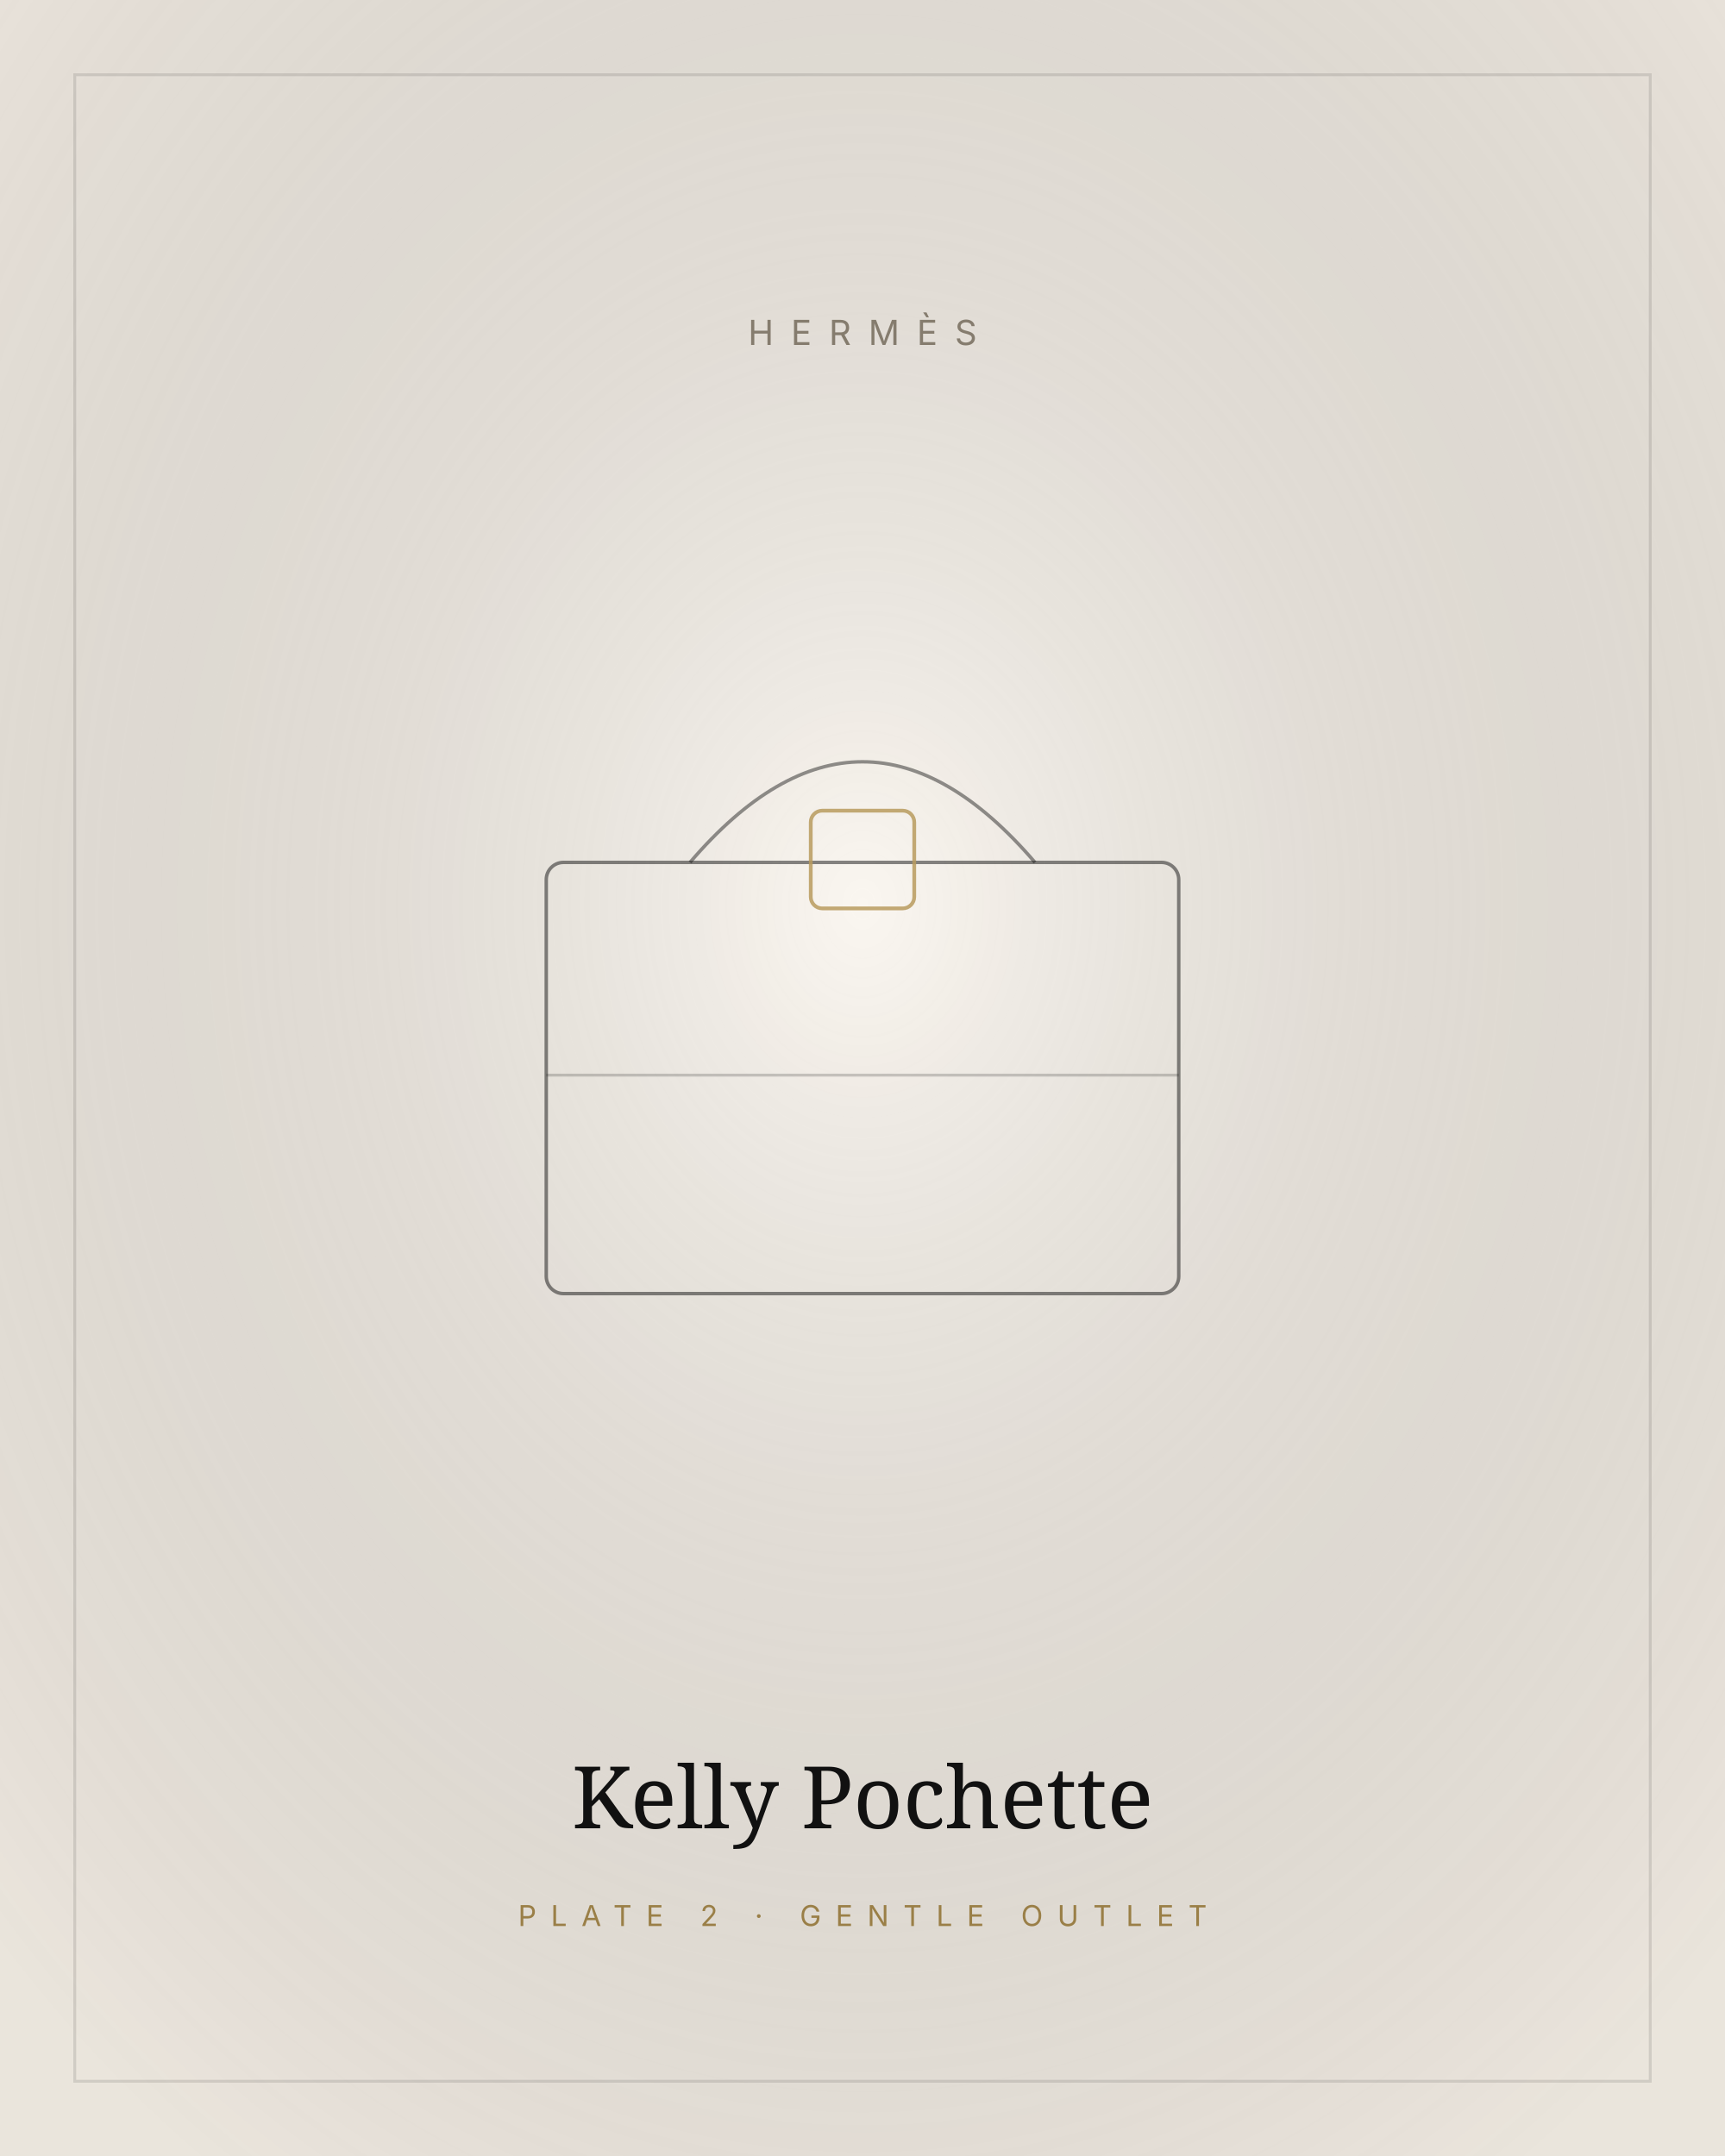
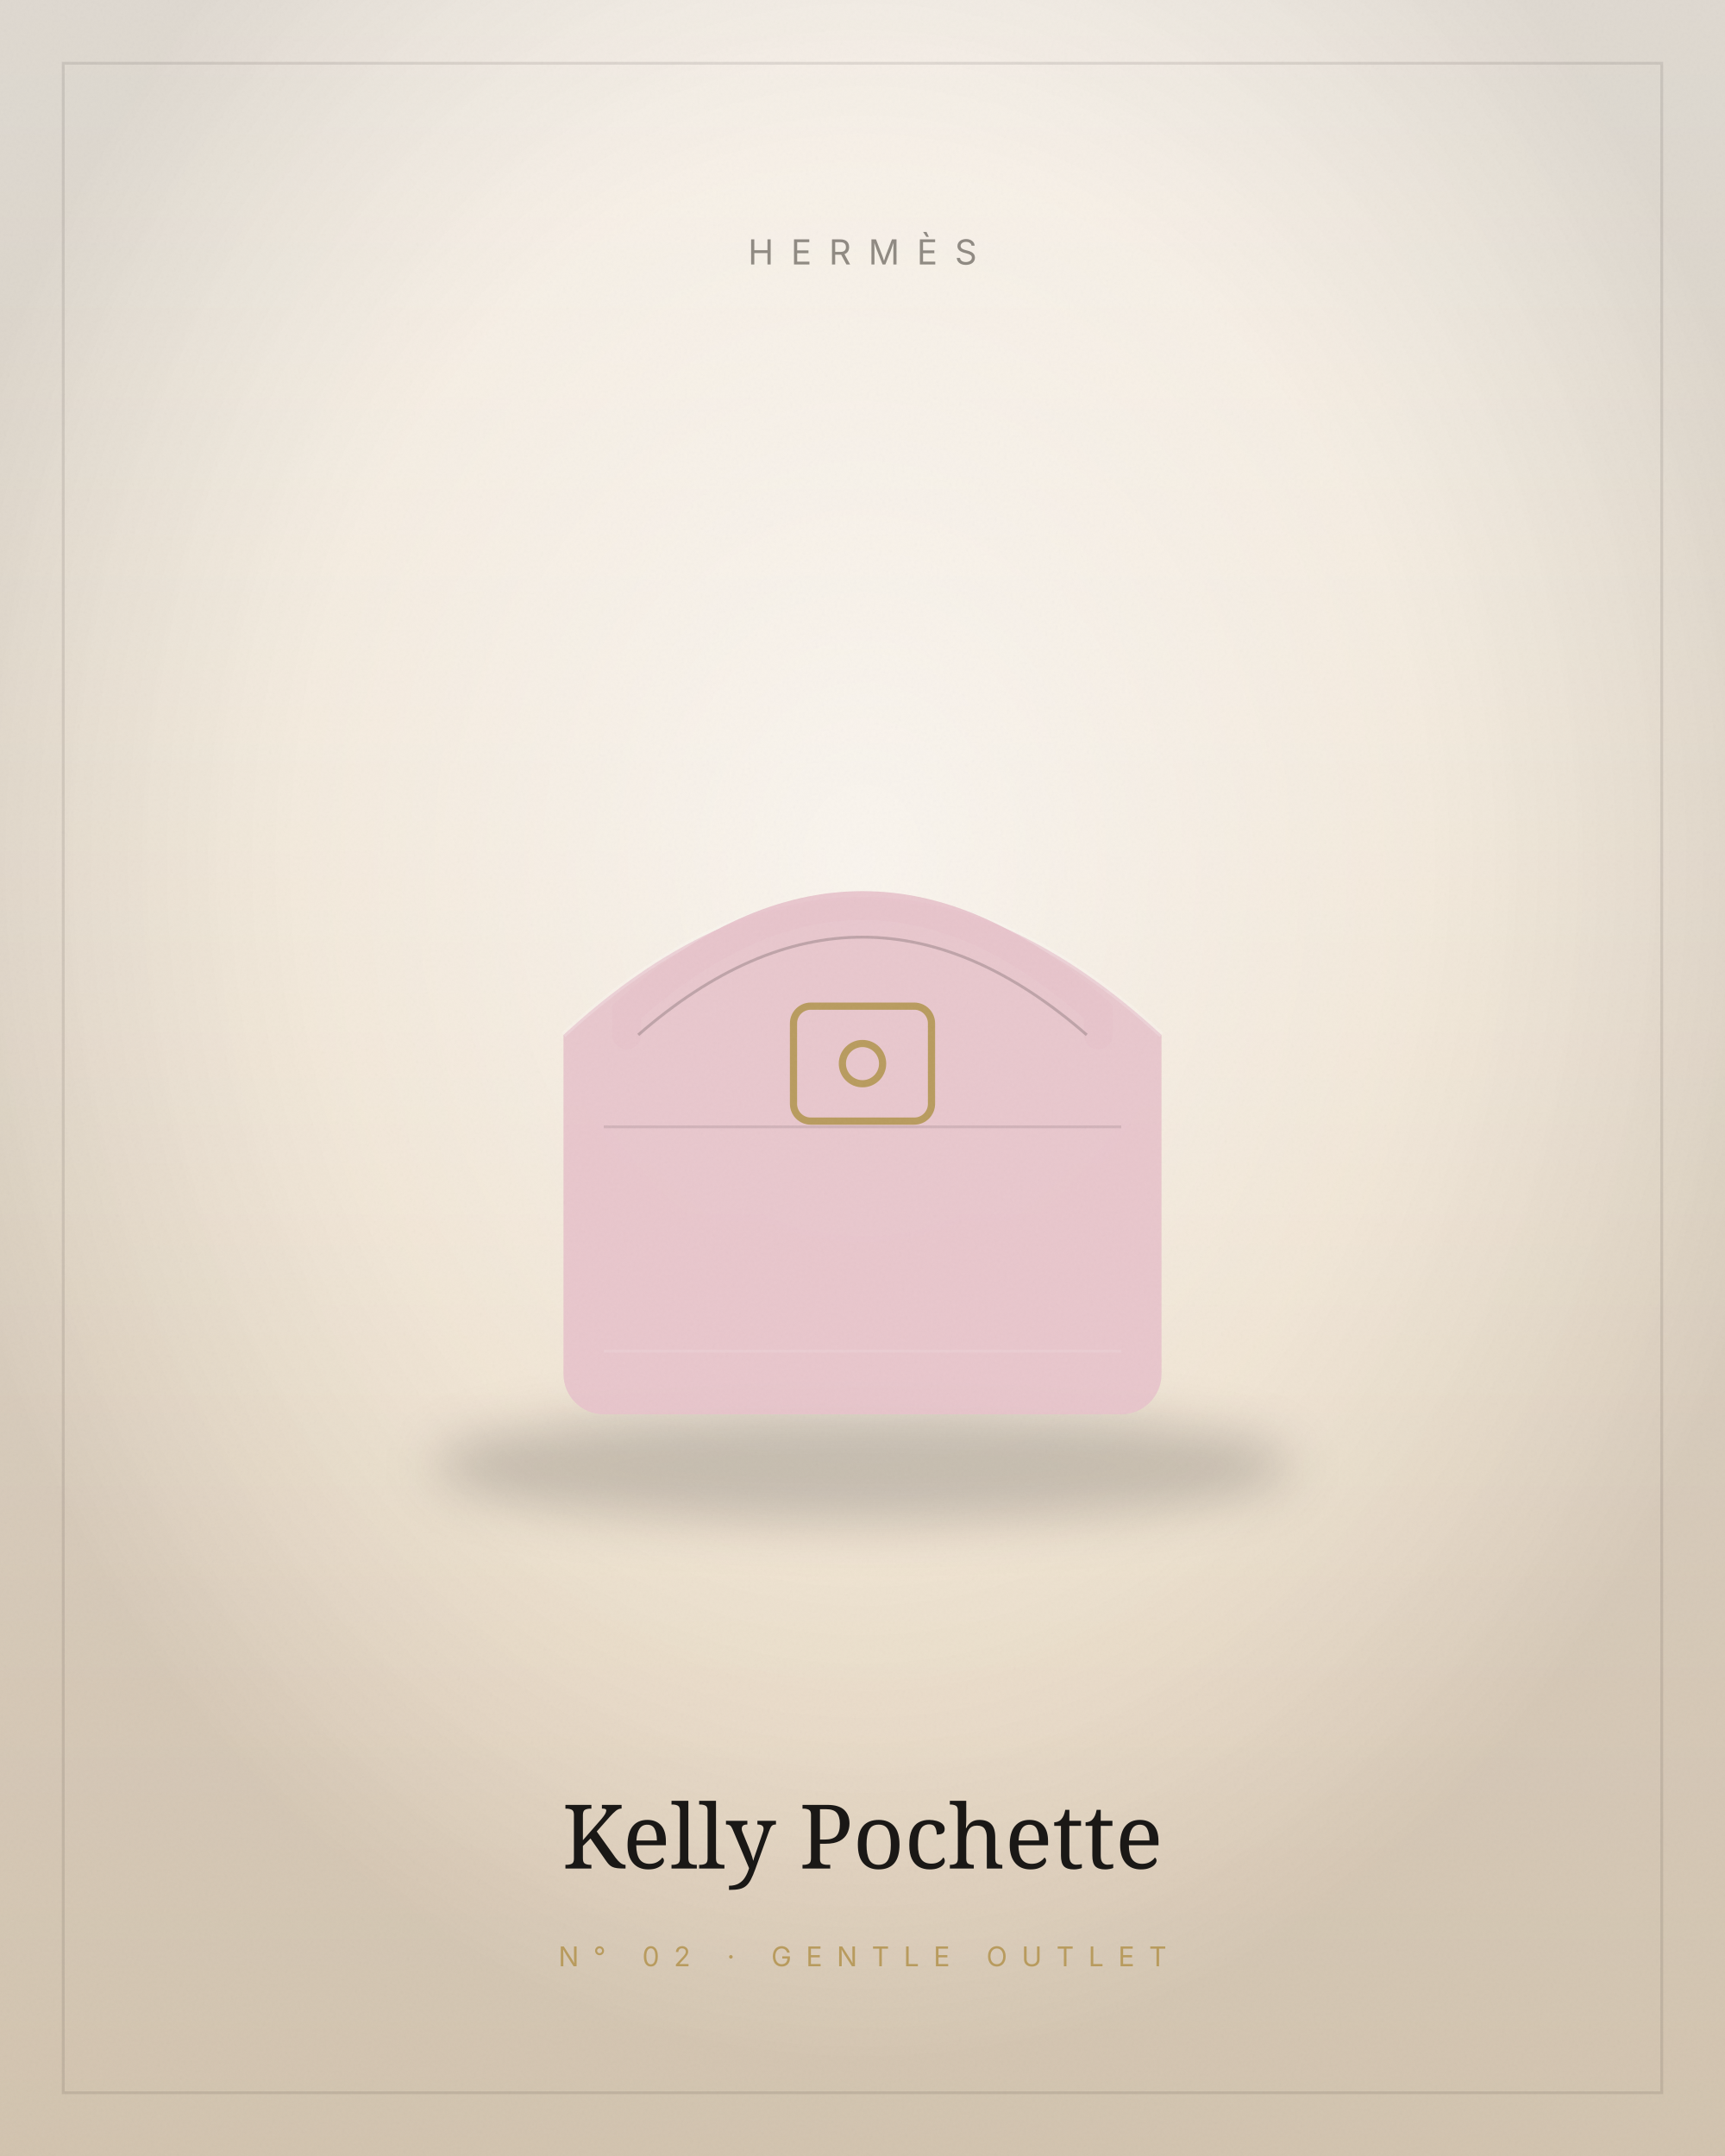
<svg xmlns="http://www.w3.org/2000/svg" width="600" height="750" viewBox="0 0 600 750">
  <defs>
-     <radialGradient id="v" cx="50%" cy="42%" r="70%">
-       <stop offset="0" stop-color="#ffffff" stop-opacity="0.35" />
-       <stop offset="1" stop-color="#000000" stop-opacity="0.05" />
+     <linearGradient id="bg" x1="0" y1="0" x2="0" y2="1">
+       <stop offset="0" stop-color="#f7f1e8" />
+       <stop offset="1" stop-color="#ead9c2" />
+     </linearGradient>
+     <radialGradient id="spot" cx="50%" cy="40%" r="55%">
+       <stop offset="0" stop-color="#ffffff" stop-opacity="0.55" />
+       <stop offset="0.6" stop-color="#ffffff" stop-opacity="0.08" />
+       <stop offset="1" stop-color="#000000" stop-opacity="0.10" />
    </radialGradient>
+     <filter id="soft" x="-50%" y="-50%" width="200%" height="200%">
+       <feGaussianBlur stdDeviation="9" />
+     </filter>
+     <filter id="grain">
+       <feTurbulence type="fractalNoise" baseFrequency="0.9" numOctaves="2" stitchTiles="stitch" />
+       <feColorMatrix type="saturate" values="0" />
+     </filter>
  </defs>
-   <rect width="600" height="750" fill="#f7f1e8" />
-   <rect width="600" height="750" fill="url(#v)" />
-   <rect x="26" y="26" width="548" height="698" fill="none" stroke="rgba(17,17,17,0.12)" />
-   <rect x="190" y="300" width="220" height="150" rx="6" fill="none" stroke="rgba(17,17,17,0.5)" stroke-width="1.2" />
-   <path d="M240 300 q60 -70 120 0" fill="none" stroke="rgba(17,17,17,0.45)" stroke-width="1.2" />
-   <rect x="282" y="282" width="36" height="34" rx="4" fill="none" stroke="rgba(184,155,94,0.85)" stroke-width="1.3" />
-   <line x1="190" y1="374" x2="410" y2="374" stroke="rgba(17,17,17,0.2)" />
-   <text x="300" y="120" text-anchor="middle" font-family="Inter, Helvetica, sans-serif" font-size="12" fill="#857c6e" letter-spacing="6">HERMÈS</text>
-   <text x="300" y="636" text-anchor="middle" font-family="Georgia, 'Cormorant Garamond', serif" font-size="30" fill="#111111">Kelly Pochette</text>
-   <text x="300" y="670" text-anchor="middle" font-family="Inter, Helvetica, sans-serif" font-size="10" fill="#9a7f47" letter-spacing="5">PLATE 2 · GENTLE OUTLET</text>
+   <rect width="600" height="750" fill="url(#bg)" />
+   <rect width="600" height="750" fill="url(#spot)" />
+   <g>
+     <ellipse cx="300" cy="510" rx="150" ry="20" fill="rgba(20,16,10,0.18)" filter="url(#soft)" />
+     <path d="M196 360 q104 -96 208 0 v118 a14 14 0 0 1 -14 14 H210 a14 14 0 0 1 -14 -14 Z" fill="#e7c3cb" opacity="0.92" />
+     <path d="M196 360 q104 -96 208 0" fill="none" stroke="rgba(255,255,255,0.18)" stroke-width="2" />
+     <path d="M218 360 v-8 q82 -74 164 0 v8" fill="none" stroke="#e7c3cb" stroke-width="10" stroke-linecap="round" opacity="0.92" />
+     <path d="M222 360 q78 -68 156 0" fill="none" stroke="rgba(0,0,0,0.18)" stroke-width="1" />
+     <rect x="276" y="350" width="48" height="40" rx="6" fill="none" stroke="#b89b5e" stroke-width="2.5" />
+     <circle cx="300" cy="370" r="7" fill="none" stroke="#b89b5e" stroke-width="2.5" />
+     <line x1="210" y1="392" x2="390" y2="392" stroke="rgba(0,0,0,0.10)" stroke-width="1" />
+     <line x1="210" y1="470" x2="390" y2="470" stroke="rgba(255,255,255,0.10)" stroke-width="1" />
+   </g>
+   <rect width="600" height="750" filter="url(#grain)" opacity="0.05" />
+   <rect x="22" y="22" width="556" height="706" fill="none" stroke="rgba(20,16,10,0.10)" />
+   <text x="300" y="92" text-anchor="middle" font-family="Inter, Helvetica, sans-serif" font-size="12" letter-spacing="6" fill="rgba(20,16,10,0.45)">HERMÈS</text>
+   <text x="300" y="650" text-anchor="middle" font-family="Georgia, 'Cormorant Garamond', serif" font-size="31" fill="#1a1816">Kelly Pochette</text>
+   <text x="300" y="684" text-anchor="middle" font-family="Inter, Helvetica, sans-serif" font-size="9.5" letter-spacing="5" fill="#b89b5e">N° 02 · GENTLE OUTLET</text>
</svg>
